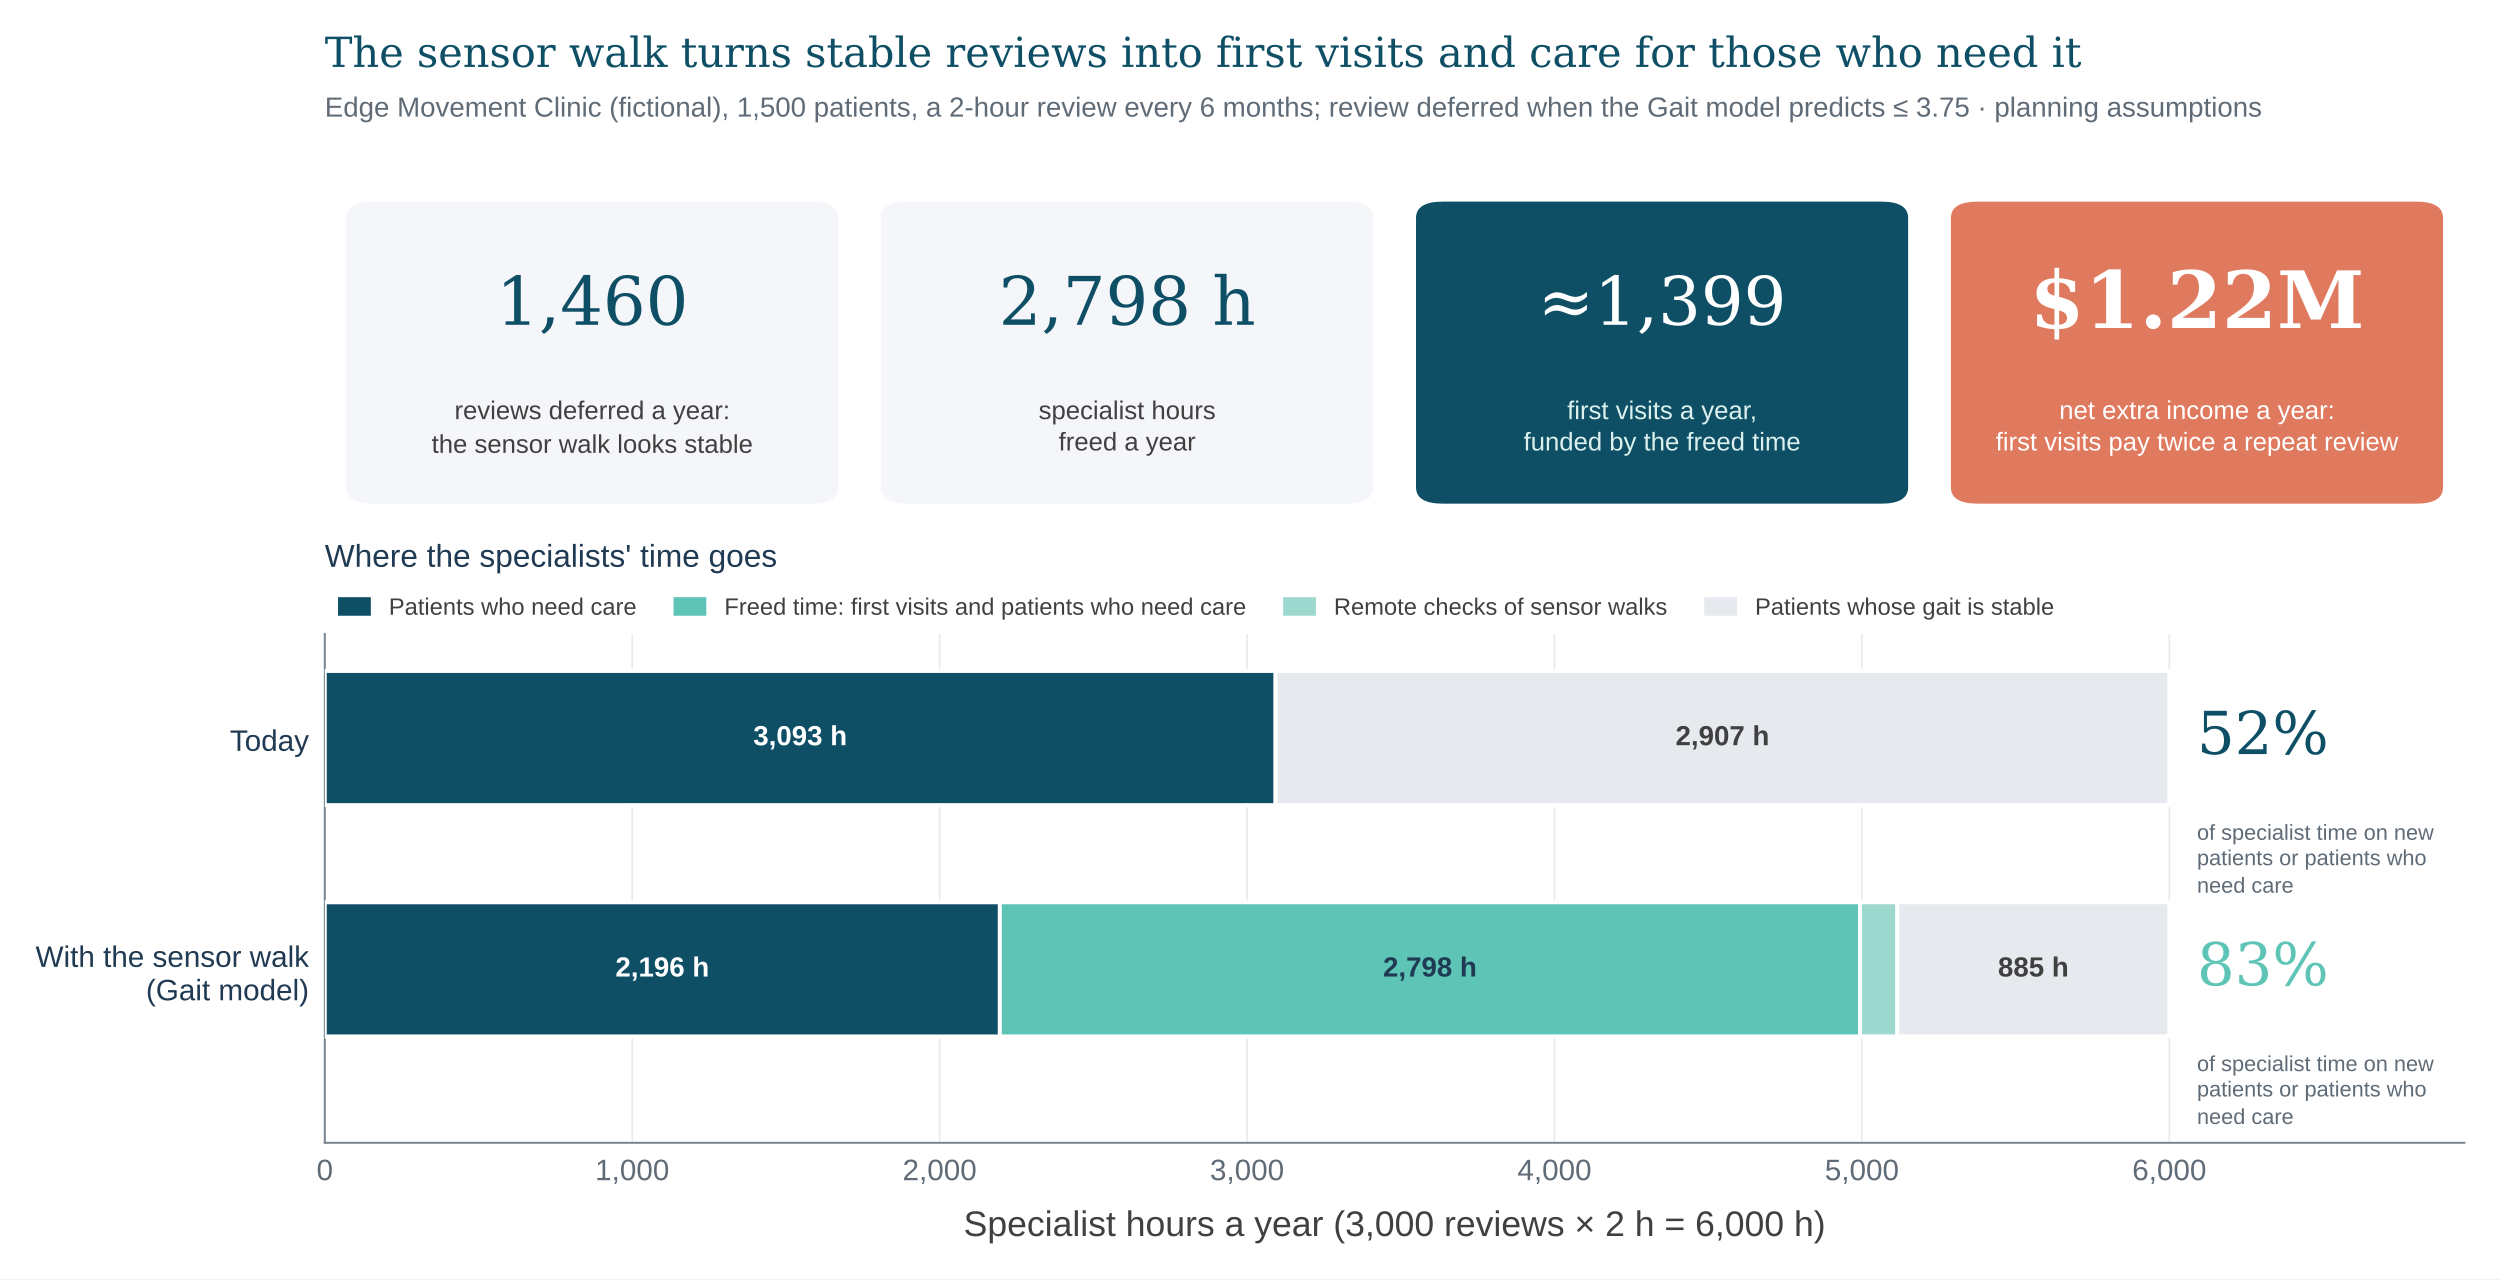
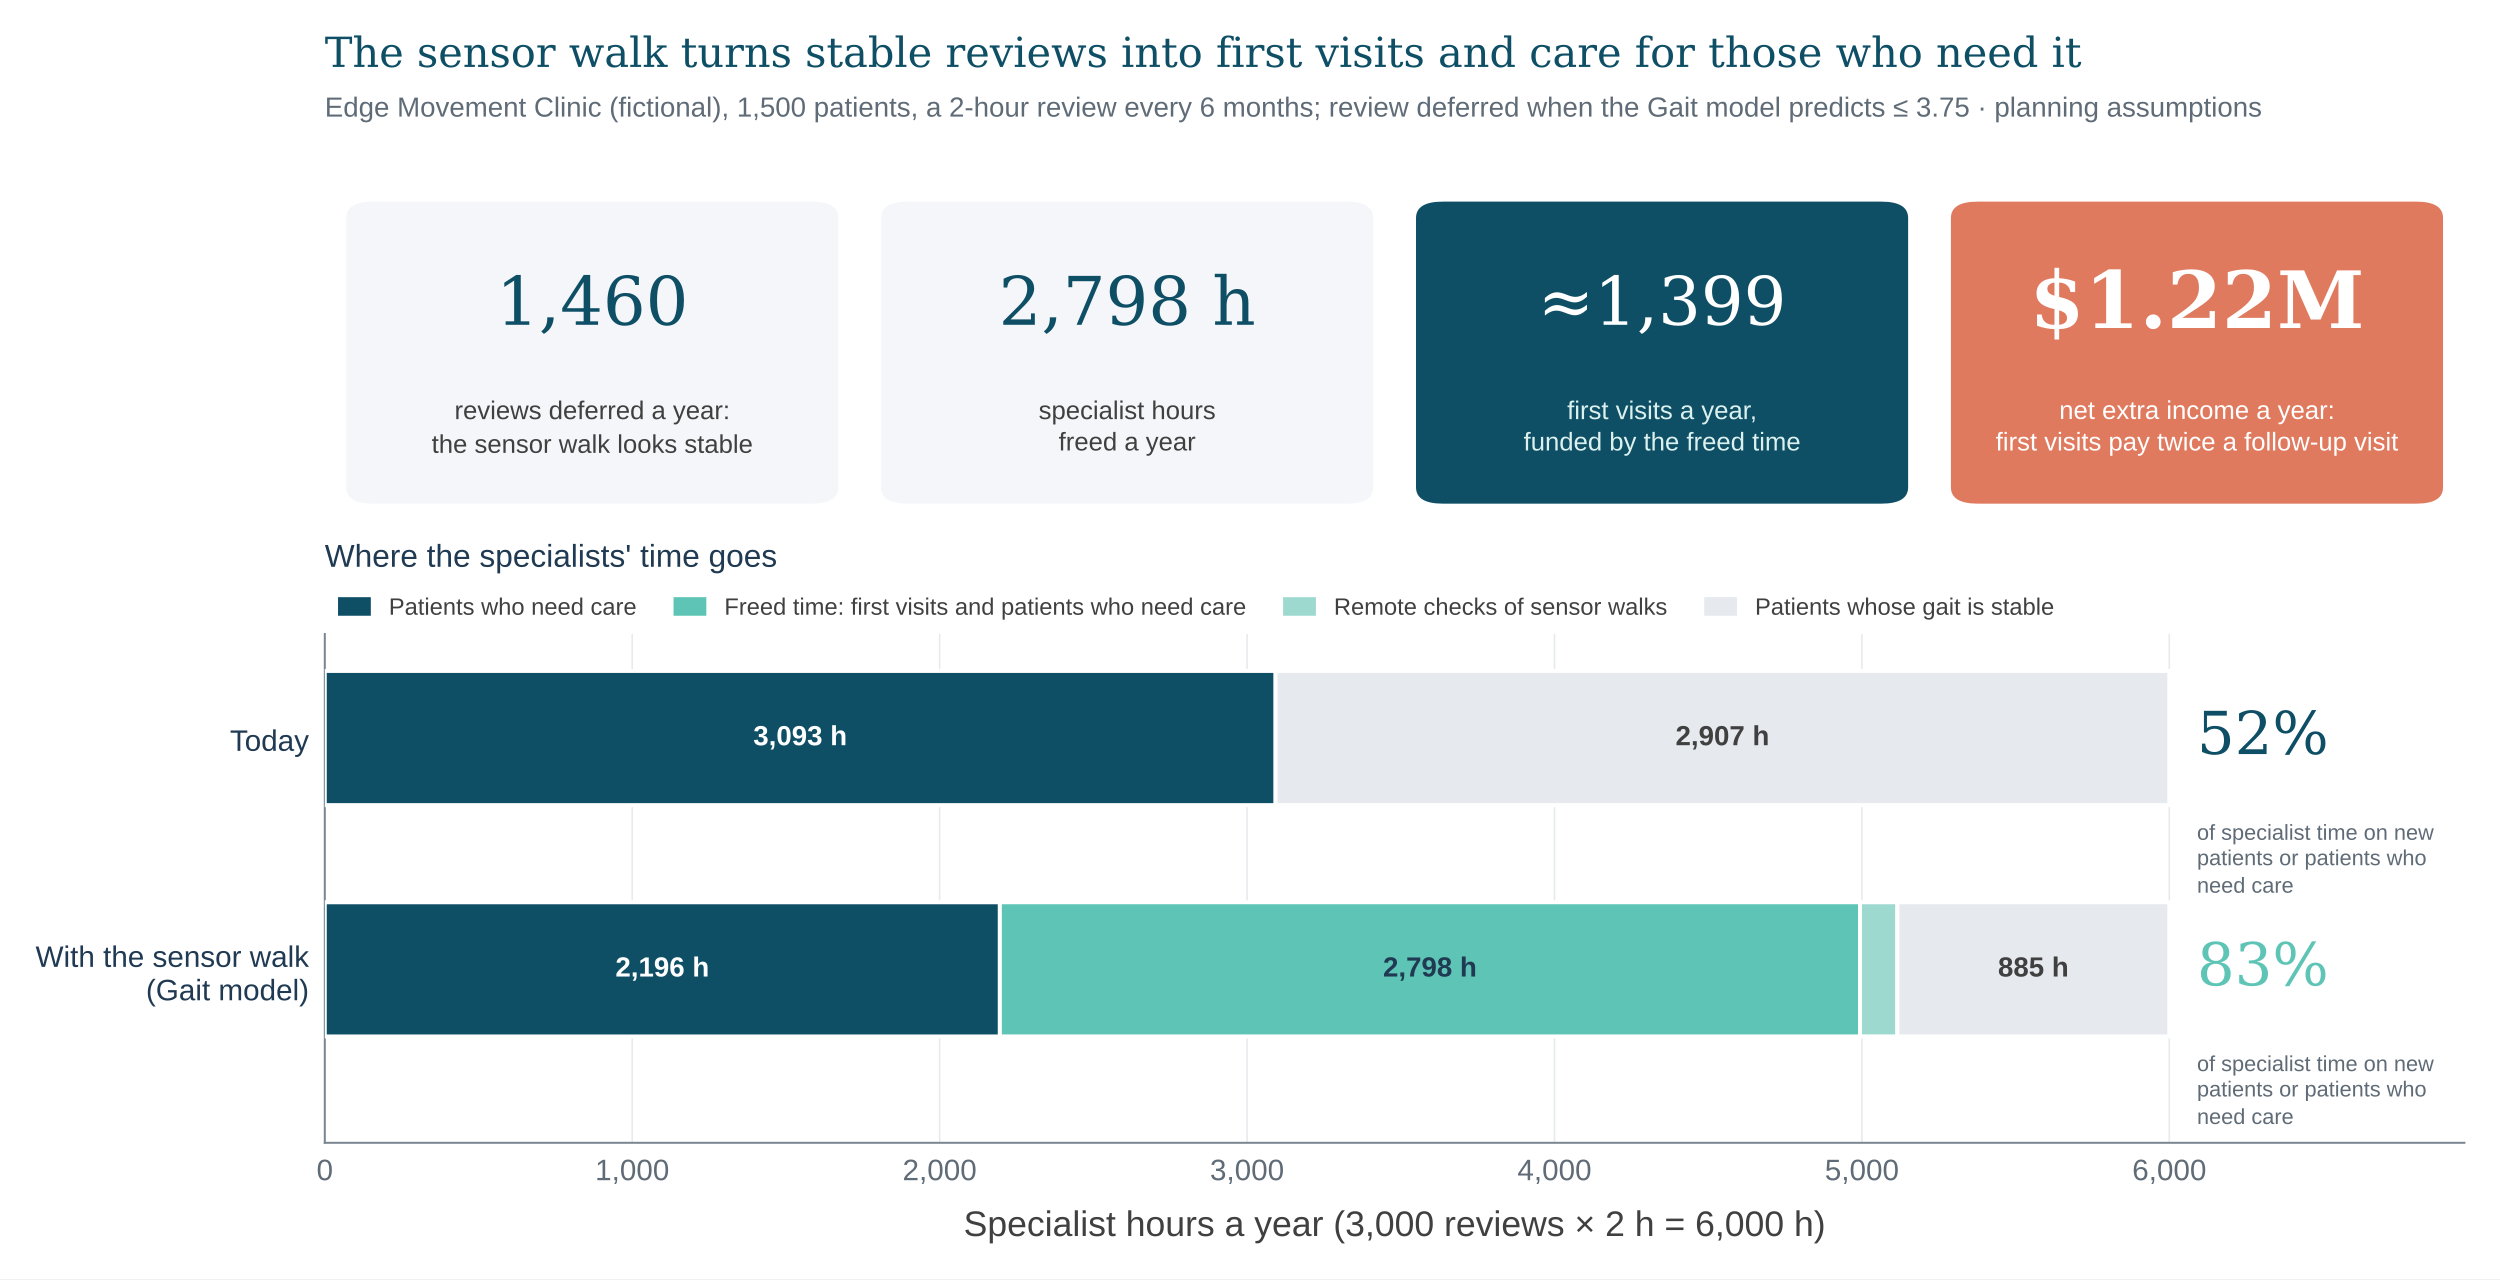
<svg xmlns="http://www.w3.org/2000/svg" width="1265.257pt" height="647.346pt" viewBox="0 0 1265.257 647.346" version="1.1">
  <defs>
    <style type="text/css">*{stroke-linejoin: round; stroke-linecap: butt}</style>
  </defs>
  <g id="figure_1">
    <g id="patch_1">
      <path d="M 0 647.346  L 1265.257 647.346  L 1265.257 0  L 0 0  z " style="fill: #ffffff" />
    </g>
    <g id="axes_1">
      <g id="patch_2">
-         <path d="M 188.742 254.897  L 410.733 254.897  Q 424.269 254.897 424.269 246.59  L 424.269 110.353  Q 424.269 102.046 410.733 102.046  L 188.742 102.046  Q 175.206 102.046 175.206 110.353  L 175.206 246.59  Q 175.206 254.897 188.742 254.897  z " clip-path="url(#p328de2320a)" style="fill: #f4f6f9" />
+         <path d="M 188.742 254.897  L 410.733 254.897  Q 424.269 254.897 424.269 246.59  L 424.269 110.353  Q 424.269 102.046 410.733 102.046  L 188.742 102.046  Q 175.206 102.046 175.206 110.353  L 175.206 246.59  Q 175.206 254.897 188.742 254.897  z " clip-path="url(#p9e0a597549)" style="fill: #f4f6f9" />
      </g>
      <g id="patch_3">
-         <path d="M 459.462 254.897  L 681.453 254.897  Q 694.989 254.897 694.989 246.59  L 694.989 110.353  Q 694.989 102.046 681.453 102.046  L 459.462 102.046  Q 445.926 102.046 445.926 110.353  L 445.926 246.59  Q 445.926 254.897 459.462 254.897  z " clip-path="url(#p328de2320a)" style="fill: #f4f6f9" />
+         <path d="M 459.462 254.897  L 681.453 254.897  Q 694.989 254.897 694.989 246.59  L 694.989 110.353  Q 694.989 102.046 681.453 102.046  L 459.462 102.046  Q 445.926 102.046 445.926 110.353  L 445.926 246.59  Q 445.926 254.897 459.462 254.897  z " clip-path="url(#p9e0a597549)" style="fill: #f4f6f9" />
      </g>
      <g id="patch_4">
-         <path d="M 730.182 254.897  L 952.173 254.897  Q 965.709 254.897 965.709 246.59  L 965.709 110.353  Q 965.709 102.046 952.173 102.046  L 730.182 102.046  Q 716.646 102.046 716.646 110.353  L 716.646 246.59  Q 716.646 254.897 730.182 254.897  z " clip-path="url(#p328de2320a)" style="fill: #0e4f66" />
+         <path d="M 730.182 254.897  L 952.173 254.897  Q 965.709 254.897 965.709 246.59  L 965.709 110.353  Q 965.709 102.046 952.173 102.046  L 730.182 102.046  Q 716.646 102.046 716.646 110.353  L 716.646 246.59  Q 716.646 254.897 730.182 254.897  z " clip-path="url(#p9e0a597549)" style="fill: #0e4f66" />
      </g>
      <g id="patch_5">
-         <path d="M 1000.902 254.897  L 1222.893 254.897  Q 1236.429 254.897 1236.429 246.59  L 1236.429 110.353  Q 1236.429 102.046 1222.893 102.046  L 1000.902 102.046  Q 987.366 102.046 987.366 110.353  L 987.366 246.59  Q 987.366 254.897 1000.902 254.897  z " clip-path="url(#p328de2320a)" style="fill: #e07a5f" />
+         <path d="M 1000.902 254.897  L 1222.893 254.897  Q 1236.429 254.897 1236.429 246.59  L 1236.429 110.353  Q 1236.429 102.046 1222.893 102.046  L 1000.902 102.046  Q 987.366 102.046 987.366 110.353  L 987.366 246.59  Q 987.366 254.897 1000.902 254.897  z " clip-path="url(#p9e0a597549)" style="fill: #e07a5f" />
      </g>
      <g id="text_1">
        <text style="font-size: 34px; font-family: 'Georgia', 'DejaVu Serif', serif; text-anchor: middle; fill: #0e4f66" x="299.737" y="164.384" transform="rotate(-0 299.7373 164.3836)">1,460</text>
      </g>
      <g id="text_2">
        <text style="font-size: 13px; font-family: 'Arial', 'DejaVu Sans', sans-serif; fill: #404040" transform="translate(230.0167 212.1176)">reviews deferred a year:</text>
        <text style="font-size: 13px; font-family: 'Arial', 'DejaVu Sans', sans-serif; fill: #404040" transform="translate(218.4508 229.1905)">the sensor walk looks stable</text>
      </g>
      <g id="text_3">
        <text style="font-size: 34px; font-family: 'Georgia', 'DejaVu Serif', serif; text-anchor: middle; fill: #0e4f66" x="570.457" y="164.384" transform="rotate(-0 570.4573 164.3836)">2,798 h</text>
      </g>
      <g id="text_4">
        <text style="font-size: 13px; font-family: 'Arial', 'DejaVu Sans', sans-serif; fill: #404040" transform="translate(525.6612 212.1145)">specialist hours</text>
        <text style="font-size: 13px; font-family: 'Arial', 'DejaVu Sans', sans-serif; fill: #404040" transform="translate(535.7737 227.9778)">freed a year</text>
      </g>
      <g id="text_5">
        <text style="font-size: 34px; font-family: 'Georgia', 'DejaVu Serif', serif; text-anchor: middle; fill: #ffffff" x="841.177" y="164.384" transform="rotate(-0 841.1773 164.3836)">≈1,399</text>
      </g>
      <g id="text_6">
        <text style="font-size: 13px; font-family: 'Arial', 'DejaVu Sans', sans-serif; fill: #dcf1ee" transform="translate(793.1403 212.1176)">first visits a year,</text>
        <text style="font-size: 13px; font-family: 'Arial', 'DejaVu Sans', sans-serif; fill: #dcf1ee" transform="translate(771.083 227.9778)">funded by the freed time</text>
      </g>
      <g id="text_7">
        <text style="font-weight: 700; font-size: 40px; font-family: 'Georgia', 'DejaVu Serif', serif; text-anchor: middle; fill: #ffffff" x="1111.897" y="166.002" transform="rotate(-0 1111.897 166.0023)">$1.22M</text>
      </g>
      <g id="text_8">
        <text style="font-size: 13px; font-family: 'Arial', 'DejaVu Sans', sans-serif; fill: #ffffff" transform="translate(1042.174 212.0384)">net extra income a year:</text>
-         <text style="font-size: 13px; font-family: 'Arial', 'DejaVu Sans', sans-serif; fill: #ffffff" transform="translate(1010.035 227.9778)">first visits pay twice a repeat review</text>
+         <text style="font-size: 13px; font-family: 'Arial', 'DejaVu Sans', sans-serif; fill: #ffffff" transform="translate(1010.04 227.9778)">first visits pay twice a follow-up visit</text>
      </g>
    </g>
    <g id="axes_2">
      <g id="patch_6">
        <path d="M 164.377 578.376  L 1247.257 578.376  L 1247.257 320.855  L 164.377 320.855  z " style="fill: #ffffff" />
      </g>
      <g id="matplotlib.axis_1">
        <g id="xtick_1">
          <g id="line2d_1">
-             <path d="M 164.377 578.376  L 164.377 320.855  " clip-path="url(#pd73a9e3bbe)" style="fill: none; stroke: #e6e9ed; stroke-width: 0.8; stroke-linecap: round" />
+             <path d="M 164.377 578.376  L 164.377 320.855  " clip-path="url(#p70867fc633)" style="fill: none; stroke: #e6e9ed; stroke-width: 0.8; stroke-linecap: round" />
          </g>
          <g id="line2d_2" />
          <g id="text_9">
            <text style="font-size: 15px; font-family: 'Arial', 'DejaVu Sans', sans-serif; text-anchor: middle; fill: #5f6b76" x="164.377" y="597.296" transform="rotate(-0 164.3773 597.2964)">0</text>
          </g>
        </g>
        <g id="xtick_2">
          <g id="line2d_3">
-             <path d="M 319.964 578.376  L 319.964 320.855  " clip-path="url(#pd73a9e3bbe)" style="fill: none; stroke: #e6e9ed; stroke-width: 0.8; stroke-linecap: round" />
+             <path d="M 319.964 578.376  L 319.964 320.855  " clip-path="url(#p70867fc633)" style="fill: none; stroke: #e6e9ed; stroke-width: 0.8; stroke-linecap: round" />
          </g>
          <g id="line2d_4" />
          <g id="text_10">
            <text style="font-size: 15px; font-family: 'Arial', 'DejaVu Sans', sans-serif; text-anchor: middle; fill: #5f6b76" x="319.964" y="597.296" transform="rotate(-0 319.9636 597.2964)">1,000</text>
          </g>
        </g>
        <g id="xtick_3">
          <g id="line2d_5">
-             <path d="M 475.55 578.376  L 475.55 320.855  " clip-path="url(#pd73a9e3bbe)" style="fill: none; stroke: #e6e9ed; stroke-width: 0.8; stroke-linecap: round" />
+             <path d="M 475.55 578.376  L 475.55 320.855  " clip-path="url(#p70867fc633)" style="fill: none; stroke: #e6e9ed; stroke-width: 0.8; stroke-linecap: round" />
          </g>
          <g id="line2d_6" />
          <g id="text_11">
            <text style="font-size: 15px; font-family: 'Arial', 'DejaVu Sans', sans-serif; text-anchor: middle; fill: #5f6b76" x="475.55" y="597.296" transform="rotate(-0 475.5498 597.2964)">2,000</text>
          </g>
        </g>
        <g id="xtick_4">
          <g id="line2d_7">
-             <path d="M 631.136 578.376  L 631.136 320.855  " clip-path="url(#pd73a9e3bbe)" style="fill: none; stroke: #e6e9ed; stroke-width: 0.8; stroke-linecap: round" />
+             <path d="M 631.136 578.376  L 631.136 320.855  " clip-path="url(#p70867fc633)" style="fill: none; stroke: #e6e9ed; stroke-width: 0.8; stroke-linecap: round" />
          </g>
          <g id="line2d_8" />
          <g id="text_12">
            <text style="font-size: 15px; font-family: 'Arial', 'DejaVu Sans', sans-serif; text-anchor: middle; fill: #5f6b76" x="631.136" y="597.296" transform="rotate(-0 631.136 597.2964)">3,000</text>
          </g>
        </g>
        <g id="xtick_5">
          <g id="line2d_9">
-             <path d="M 786.722 578.376  L 786.722 320.855  " clip-path="url(#pd73a9e3bbe)" style="fill: none; stroke: #e6e9ed; stroke-width: 0.8; stroke-linecap: round" />
+             <path d="M 786.722 578.376  L 786.722 320.855  " clip-path="url(#p70867fc633)" style="fill: none; stroke: #e6e9ed; stroke-width: 0.8; stroke-linecap: round" />
          </g>
          <g id="line2d_10" />
          <g id="text_13">
            <text style="font-size: 15px; font-family: 'Arial', 'DejaVu Sans', sans-serif; text-anchor: middle; fill: #5f6b76" x="786.722" y="597.296" transform="rotate(-0 786.7222 597.2964)">4,000</text>
          </g>
        </g>
        <g id="xtick_6">
          <g id="line2d_11">
-             <path d="M 942.308 578.376  L 942.308 320.855  " clip-path="url(#pd73a9e3bbe)" style="fill: none; stroke: #e6e9ed; stroke-width: 0.8; stroke-linecap: round" />
+             <path d="M 942.308 578.376  L 942.308 320.855  " clip-path="url(#p70867fc633)" style="fill: none; stroke: #e6e9ed; stroke-width: 0.8; stroke-linecap: round" />
          </g>
          <g id="line2d_12" />
          <g id="text_14">
            <text style="font-size: 15px; font-family: 'Arial', 'DejaVu Sans', sans-serif; text-anchor: middle; fill: #5f6b76" x="942.308" y="597.296" transform="rotate(-0 942.3084 597.2964)">5,000</text>
          </g>
        </g>
        <g id="xtick_7">
          <g id="line2d_13">
-             <path d="M 1097.895 578.376  L 1097.895 320.855  " clip-path="url(#pd73a9e3bbe)" style="fill: none; stroke: #e6e9ed; stroke-width: 0.8; stroke-linecap: round" />
+             <path d="M 1097.895 578.376  L 1097.895 320.855  " clip-path="url(#p70867fc633)" style="fill: none; stroke: #e6e9ed; stroke-width: 0.8; stroke-linecap: round" />
          </g>
          <g id="line2d_14" />
          <g id="text_15">
            <text style="font-size: 15px; font-family: 'Arial', 'DejaVu Sans', sans-serif; text-anchor: middle; fill: #5f6b76" x="1097.895" y="597.296" transform="rotate(-0 1097.895 597.2964)">6,000</text>
          </g>
        </g>
        <g id="text_16">
          <text style="font-size: 18px; font-family: 'Arial', 'DejaVu Sans', sans-serif; text-anchor: middle; fill: #404040" x="705.817" y="625.558" transform="rotate(-0 705.8173 625.5576)">Specialist hours a year (3,000 reviews × 2 h = 6,000 h)</text>
        </g>
      </g>
      <g id="matplotlib.axis_2">
        <g id="ytick_1">
          <g id="line2d_15" />
          <g id="text_17">
            <text style="font-size: 15px; font-family: 'Arial', 'DejaVu Sans', sans-serif; fill: #1f3a52" transform="translate(18 489.3496)">With the sensor walk</text>
            <text style="font-size: 15px; font-family: 'Arial', 'DejaVu Sans', sans-serif; fill: #1f3a52" transform="translate(73.86094 506.2507)">(Gait model)</text>
          </g>
        </g>
        <g id="ytick_2">
          <g id="line2d_16" />
          <g id="text_18">
            <text style="font-size: 15px; font-family: 'Arial', 'DejaVu Sans', sans-serif; text-anchor: end; fill: #1f3a52" x="156.377" y="380" transform="rotate(-0 156.3773 380)">Today</text>
          </g>
        </g>
      </g>
      <g id="patch_7">
        <path d="M 164.377 578.376  L 164.377 320.855  " style="fill: none; stroke: #7a8590; stroke-linejoin: miter; stroke-linecap: square" />
      </g>
      <g id="patch_8">
        <path d="M 164.377 578.376  L 1247.257 578.376  " style="fill: none; stroke: #7a8590; stroke-linejoin: miter; stroke-linecap: square" />
      </g>
      <g id="patch_9">
-         <path d="M 164.377 524.531  L 506.025 524.531  L 506.025 456.639  L 164.377 456.639  z " clip-path="url(#pd73a9e3bbe)" style="fill: #0e4f66; stroke: #ffffff; stroke-width: 2; stroke-linejoin: miter" />
+         <path d="M 164.377 524.531  L 506.025 524.531  L 506.025 456.639  L 164.377 456.639  z " clip-path="url(#p70867fc633)" style="fill: #0e4f66; stroke: #ffffff; stroke-width: 2; stroke-linejoin: miter" />
      </g>
      <g id="patch_10">
-         <path d="M 506.025 524.531  L 941.346 524.531  L 941.346 456.639  L 506.025 456.639  z " clip-path="url(#pd73a9e3bbe)" style="fill: #5ec4b6; stroke: #ffffff; stroke-width: 2; stroke-linejoin: miter" />
+         <path d="M 506.025 524.531  L 941.346 524.531  L 941.346 456.639  L 506.025 456.639  z " clip-path="url(#p70867fc633)" style="fill: #5ec4b6; stroke: #ffffff; stroke-width: 2; stroke-linejoin: miter" />
      </g>
      <g id="patch_11">
-         <path d="M 941.346 524.531  L 960.273 524.531  L 960.273 456.639  L 941.346 456.639  z " clip-path="url(#pd73a9e3bbe)" style="fill: #9ed9d0; stroke: #ffffff; stroke-width: 2; stroke-linejoin: miter" />
+         <path d="M 941.346 524.531  L 960.273 524.531  L 960.273 456.639  L 941.346 456.639  z " clip-path="url(#p70867fc633)" style="fill: #9ed9d0; stroke: #ffffff; stroke-width: 2; stroke-linejoin: miter" />
      </g>
      <g id="patch_12">
-         <path d="M 960.273 524.531  L 1097.895 524.531  L 1097.895 456.639  L 960.273 456.639  z " clip-path="url(#pd73a9e3bbe)" style="fill: #e6e9ed; stroke: #ffffff; stroke-width: 2; stroke-linejoin: miter" />
+         <path d="M 960.273 524.531  L 1097.895 524.531  L 1097.895 456.639  L 960.273 456.639  z " clip-path="url(#p70867fc633)" style="fill: #e6e9ed; stroke: #ffffff; stroke-width: 2; stroke-linejoin: miter" />
      </g>
      <g id="patch_13">
-         <path d="M 164.377 407.476  L 645.572 407.476  L 645.572 339.584  L 164.377 339.584  z " clip-path="url(#pd73a9e3bbe)" style="fill: #0e4f66; stroke: #ffffff; stroke-width: 2; stroke-linejoin: miter" />
+         <path d="M 164.377 407.476  L 645.572 407.476  L 645.572 339.584  L 164.377 339.584  z " clip-path="url(#p70867fc633)" style="fill: #0e4f66; stroke: #ffffff; stroke-width: 2; stroke-linejoin: miter" />
      </g>
      <g id="patch_14">
-         <path d="M 645.572 407.476  L 1097.895 407.476  L 1097.895 339.584  L 645.572 339.584  z " clip-path="url(#pd73a9e3bbe)" style="fill: #e6e9ed; stroke: #ffffff; stroke-width: 2; stroke-linejoin: miter" />
+         <path d="M 645.572 407.476  L 1097.895 407.476  L 1097.895 339.584  L 645.572 339.584  z " clip-path="url(#p70867fc633)" style="fill: #e6e9ed; stroke: #ffffff; stroke-width: 2; stroke-linejoin: miter" />
      </g>
      <g id="text_19">
        <text style="font-size: 30px; font-family: 'Georgia', 'DejaVu Serif', serif; text-anchor: start; fill: #5ec4b6" x="1111.897" y="498.678" transform="rotate(-0 1111.897 498.6781)">83%</text>
      </g>
      <g id="text_20">
        <text style="font-size: 11px; font-family: 'Arial', 'DejaVu Sans', sans-serif; fill: #5f6b76" transform="translate(1111.897 542.0873)">of specialist time on new</text>
        <text style="font-size: 11px; font-family: 'Arial', 'DejaVu Sans', sans-serif; fill: #5f6b76" transform="translate(1111.897 554.9243)">patients or patients who</text>
        <text style="font-size: 11px; font-family: 'Arial', 'DejaVu Sans', sans-serif; fill: #5f6b76" transform="translate(1111.897 568.8571)">need care</text>
      </g>
      <g id="text_21">
        <text style="font-size: 30px; font-family: 'Georgia', 'DejaVu Serif', serif; text-anchor: start; fill: #0e4f66" x="1111.897" y="381.623" transform="rotate(-0 1111.897 381.6232)">52%</text>
      </g>
      <g id="text_22">
        <text style="font-size: 11px; font-family: 'Arial', 'DejaVu Sans', sans-serif; fill: #5f6b76" transform="translate(1111.897 425.0324)">of specialist time on new</text>
        <text style="font-size: 11px; font-family: 'Arial', 'DejaVu Sans', sans-serif; fill: #5f6b76" transform="translate(1111.897 437.8695)">patients or patients who</text>
        <text style="font-size: 11px; font-family: 'Arial', 'DejaVu Sans', sans-serif; fill: #5f6b76" transform="translate(1111.897 451.8022)">need care</text>
      </g>
      <g id="text_23">
        <text style="font-size: 16px; font-family: 'Arial', 'DejaVu Sans', sans-serif; text-anchor: start; fill: #1f3a52" x="164.377" y="286.855" transform="rotate(-0 164.3773 286.8553)">Where the specialists' time goes</text>
      </g>
      <g id="text_24">
        <text style="font-weight: 700; font-size: 14px; font-family: 'Arial', 'DejaVu Sans', sans-serif; text-anchor: middle; fill: #ffffff" x="335.201" y="494.208" transform="rotate(-0 335.2014 494.2079)">2,196 h</text>
      </g>
      <g id="text_25">
        <text style="font-weight: 700; font-size: 14px; font-family: 'Arial', 'DejaVu Sans', sans-serif; text-anchor: middle; fill: #1f3a52" x="723.686" y="494.208" transform="rotate(-0 723.6857 494.2079)">2,798 h</text>
      </g>
      <g id="text_26">
        <text style="font-weight: 700; font-size: 14px; font-family: 'Arial', 'DejaVu Sans', sans-serif; text-anchor: middle; fill: #404040" x="1029.084" y="494.208" transform="rotate(-0 1029.084 494.2079)">885 h</text>
      </g>
      <g id="text_27">
        <text style="font-weight: 700; font-size: 14px; font-family: 'Arial', 'DejaVu Sans', sans-serif; text-anchor: middle; fill: #ffffff" x="404.975" y="377.153" transform="rotate(-0 404.9746 377.153)">3,093 h</text>
      </g>
      <g id="text_28">
        <text style="font-weight: 700; font-size: 14px; font-family: 'Arial', 'DejaVu Sans', sans-serif; text-anchor: middle; fill: #404040" x="871.733" y="377.153" transform="rotate(-0 871.7332 377.153)">2,907 h</text>
      </g>
      <g id="legend_1">
        <g id="patch_15">
          <path d="M 171.577 311.13  L 187.177 311.13  L 187.177 302.73  L 171.577 302.73  z " style="fill: #0e4f66; stroke: #0e4f66; stroke-linejoin: miter" />
        </g>
        <g id="text_29">
          <text style="font-size: 12px; font-family: 'Arial', 'DejaVu Sans', sans-serif; text-anchor: start; fill: #404040" x="196.777" y="311.13" transform="rotate(-0 196.7773 311.1296)">Patients who need care</text>
        </g>
        <g id="patch_16">
          <path d="M 341.383 311.13  L 356.983 311.13  L 356.983 302.73  L 341.383 302.73  z " style="fill: #5ec4b6; stroke: #5ec4b6; stroke-linejoin: miter" />
        </g>
        <g id="text_30">
          <text style="font-size: 12px; font-family: 'Arial', 'DejaVu Sans', sans-serif; text-anchor: start; fill: #404040" x="366.583" y="311.13" transform="rotate(-0 366.583 311.1296)">Freed time: first visits and patients who need care</text>
        </g>
        <g id="patch_17">
          <path d="M 649.888 311.13  L 665.488 311.13  L 665.488 302.73  L 649.888 302.73  z " style="fill: #9ed9d0; stroke: #9ed9d0; stroke-linejoin: miter" />
        </g>
        <g id="text_31">
          <text style="font-size: 12px; font-family: 'Arial', 'DejaVu Sans', sans-serif; text-anchor: start; fill: #404040" x="675.088" y="311.13" transform="rotate(-0 675.088 311.1296)">Remote checks of sensor walks</text>
        </g>
        <g id="patch_18">
          <path d="M 863.012 311.13  L 878.612 311.13  L 878.612 302.73  L 863.012 302.73  z " style="fill: #e6e9ed; stroke: #e6e9ed; stroke-linejoin: miter" />
        </g>
        <g id="text_32">
          <text style="font-size: 12px; font-family: 'Arial', 'DejaVu Sans', sans-serif; text-anchor: start; fill: #404040" x="888.212" y="311.13" transform="rotate(-0 888.2117 311.1296)">Patients whose gait is stable</text>
        </g>
      </g>
    </g>
    <g id="text_33">
      <text style="font-size: 21px; font-family: 'Georgia', 'DejaVu Serif', serif; text-anchor: start; fill: #0e4f66" x="164.377" y="33.885" transform="rotate(-0 164.3773 33.88453)">The sensor walk turns stable reviews into first visits and care for those who need it</text>
    </g>
    <g id="text_34">
      <text style="font-size: 14px; font-family: 'Arial', 'DejaVu Sans', sans-serif; text-anchor: start; fill: #5f6b76" x="164.377" y="59.012" transform="rotate(-0 164.3773 59.01204)">Edge Movement Clinic (fictional), 1,500 patients, a 2-hour review every 6 months; review deferred when the Gait model predicts ≤ 3.75 · planning assumptions</text>
    </g>
  </g>
  <defs>
-     <clipPath id="p328de2320a">
+     <clipPath id="p9e0a597549">
      <rect x="164.377" y="95.4" width="1082.88" height="166.142" />
    </clipPath>
-     <clipPath id="pd73a9e3bbe">
+     <clipPath id="p70867fc633">
      <rect x="164.377" y="320.855" width="1082.88" height="257.521" />
    </clipPath>
  </defs>
</svg>
